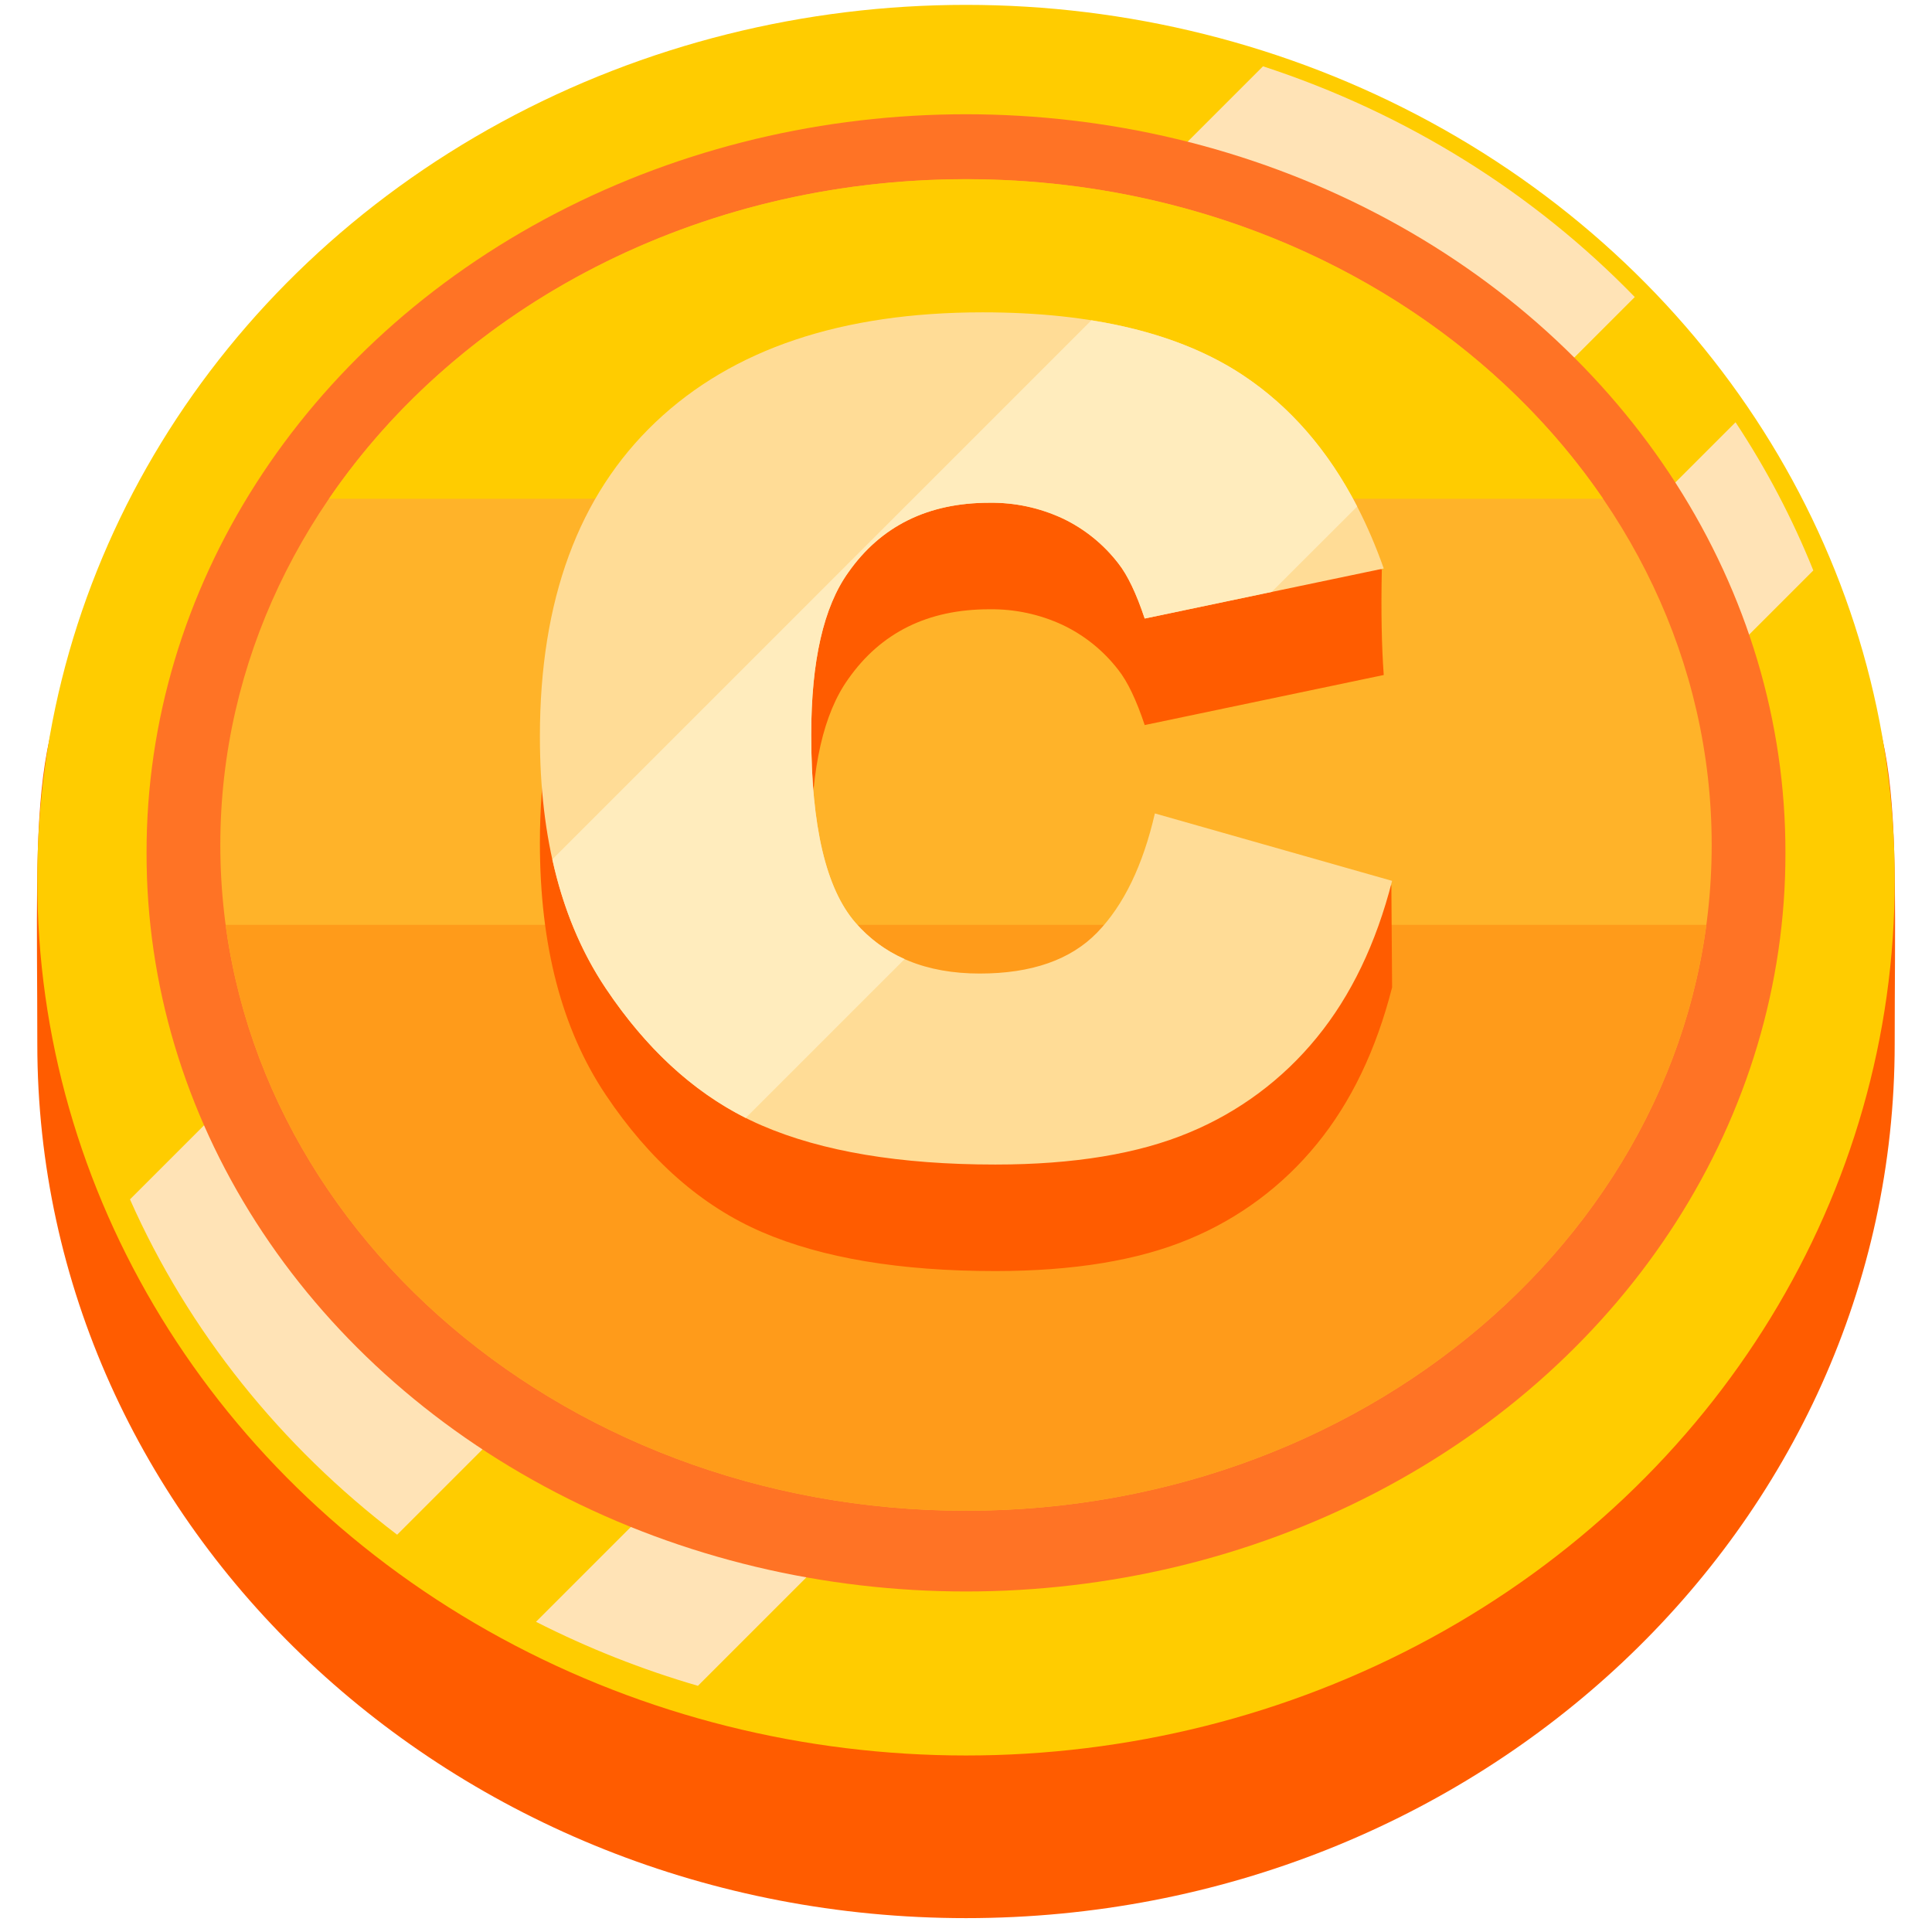
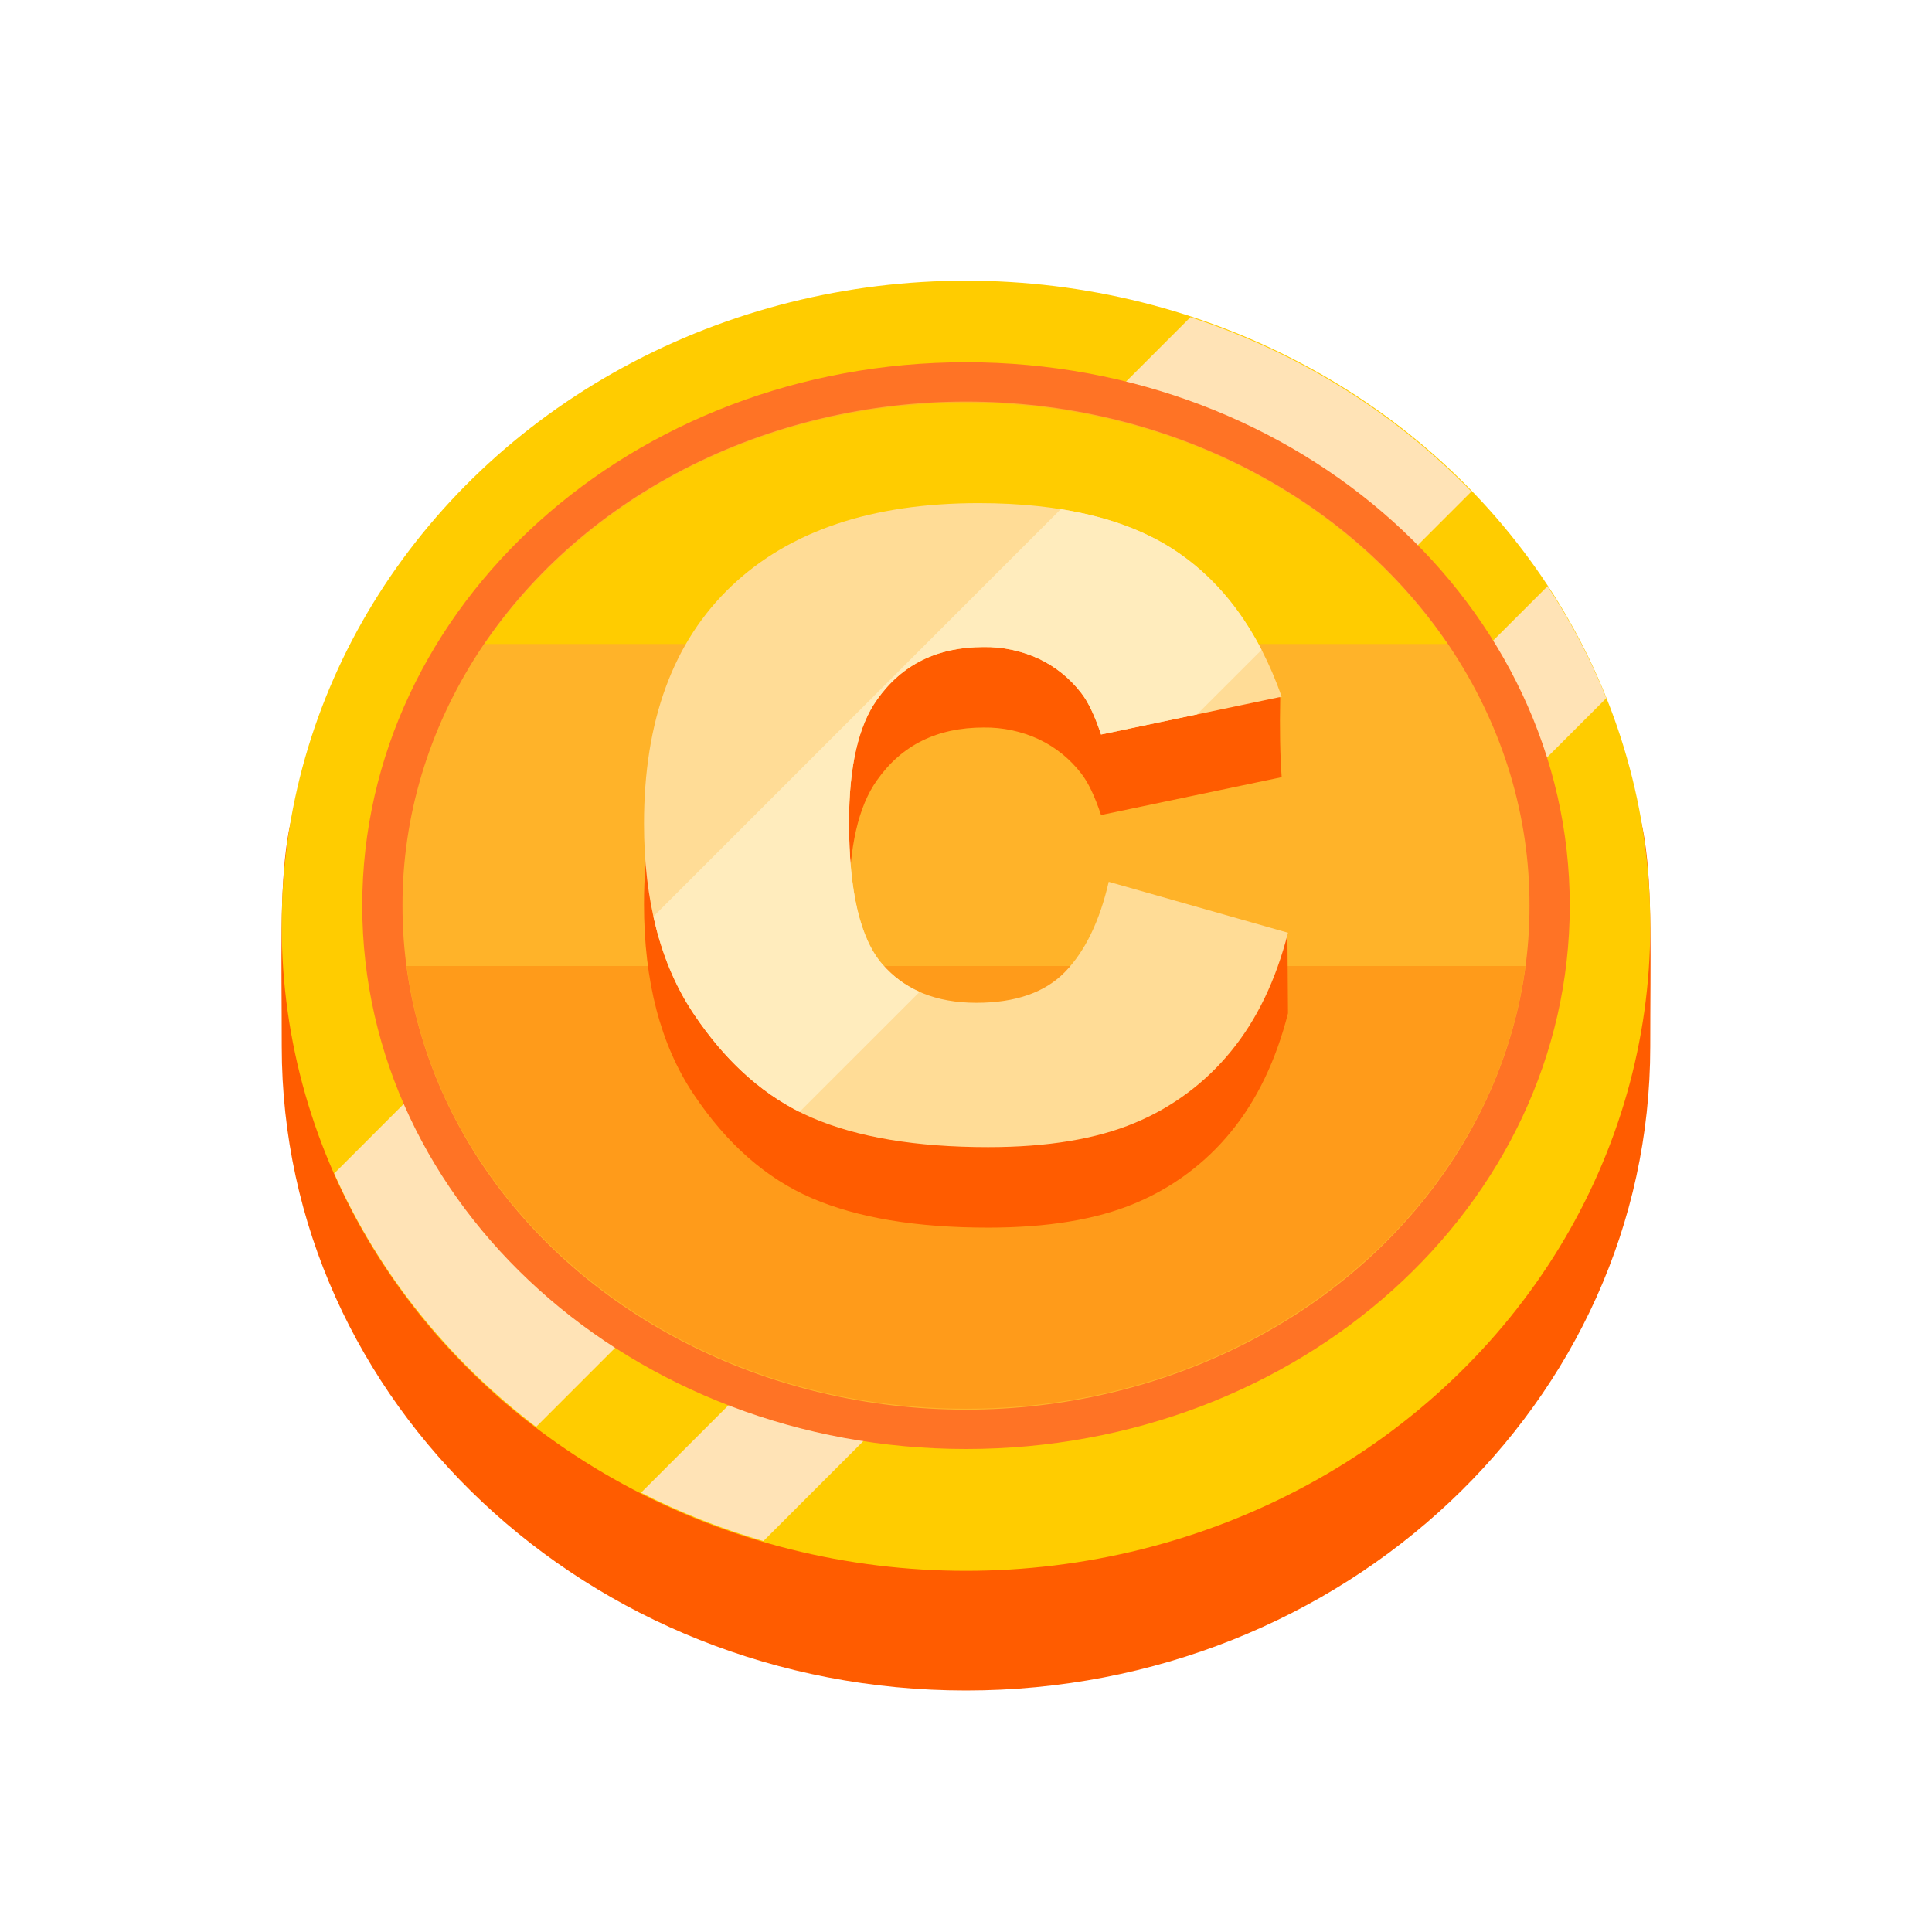
- <svg xmlns="http://www.w3.org/2000/svg" t="1642837539272" class="icon" viewBox="0 0 1024 1024" version="1.1" p-id="54596" width="200" height="200">
-   <path d="M512 1016.647c271.853 0 492.225-207.4 492.225-463.27s25.856-261.313-492.225-261.313S19.775 297.507 19.775 553.377s220.372 463.27 492.225 463.27z" fill="#FF5C00" p-id="54597" />
-   <path d="M19.775 466.514a492.225 463.27 0 1 0 984.449 0 492.225 463.27 0 1 0-984.449 0Z" fill="#FFCC00" p-id="54598" />
-   <path d="M919.875 223.809a439.719 439.719 0 0 1 41.217 78.537L369.916 893.522a493.752 493.752 0 0 1-85.821-33.933z m-250.461-188.665c76.251 24.899 143.75 67.386 197.049 122.295L210.498 813.432c-61.627-46.919-110.664-107.869-141.604-177.739z" fill="#FFE3B6" p-id="54599" />
-   <path d="M77.684 452.037a434.316 390.884 0 1 0 868.631 0 434.316 390.884 0 1 0-868.631 0Z" fill="#FF7325" p-id="54600" />
-   <path d="M116.773 447.847a395.227 352.882 0 1 0 790.455 0 395.227 352.882 0 1 0-790.455 0Z" fill="#FFB329" p-id="54601" />
-   <path d="M904.404 490.193c-23.431 174.916-190.189 310.536-392.404 310.536s-368.973-135.619-392.404-310.536z" fill="#FF9B1A" p-id="54602" />
-   <path d="M512 94.965c143.016 0 268.275 67.81 337.665 169.383H174.363c69.391-101.573 194.649-169.383 337.665-169.383z" fill="#FFCC00" p-id="54603" />
-   <path d="M612.105 487.595l125.344-18.435 0.395 54.174c-8.469 33.143-21.738 60.837-39.918 83.054a171.924 171.924 0 0 1-67.612 50.335c-26.932 11.292-61.204 16.967-102.787 16.967-50.476 0-91.693-6.888-123.706-20.693-31.985-13.805-59.595-38.055-82.828-72.807-23.234-34.724-34.836-79.187-34.836-133.389 0-72.27 20.439-127.771 61.288-166.588 40.878-38.817 98.666-58.211 173.42-58.211 58.494 0 104.481 11.123 137.963 33.34 13.184 8.751 37.716 24.278 73.569 46.58-0.452 21.794-0.113 40.426 1.016 55.84l-126.699 26.537c-4.432-13.325-9.09-23.036-13.946-29.19a81.36 81.36 0 0 0-29.444-23.827 89.096 89.096 0 0 0-38.958-8.356c-32.522 0-57.449 12.309-74.754 36.926-13.099 18.265-19.648 46.947-19.648 86.047 0 48.444 7.82 81.643 23.431 99.597 15.64 17.983 37.603 26.96 65.89 26.96 27.44 0 48.19-7.255 62.248-21.738 14.031-14.482 24.222-35.542 30.574-63.123z" fill="#FF5C00" p-id="54604" />
-   <path d="M612.105 431.134L737.844 466.874c-8.469 33.143-21.738 60.837-39.918 83.054a171.924 171.924 0 0 1-67.612 50.335c-26.932 11.292-61.204 16.967-102.787 16.967-50.476 0-91.693-6.888-123.706-20.693-31.985-13.805-59.595-38.055-82.828-72.807-23.234-34.724-34.836-79.187-34.836-133.389 0-72.27 20.439-127.771 61.288-166.588 40.878-38.817 98.666-58.211 173.42-58.211 58.494 0 104.481 11.123 137.963 33.34 33.453 22.246 58.324 56.376 74.585 102.42l-126.699 26.537c-4.432-13.325-9.09-23.036-13.946-29.19a81.36 81.36 0 0 0-29.444-23.827 89.096 89.096 0 0 0-38.958-8.356c-32.522 0-57.449 12.309-74.754 36.926-13.099 18.265-19.648 46.947-19.648 86.047 0 48.444 7.82 81.643 23.431 99.597 15.64 17.983 37.603 26.96 65.89 26.96 27.44 0 48.19-7.255 62.248-21.738 14.031-14.482 24.222-35.542 30.574-63.123z" fill="#FFDC96" p-id="54605" />
-   <path d="M658.799 198.882c24.956 16.571 45.141 39.777 60.526 69.588l-45.31 45.254-67.302 14.115c-4.432-13.325-9.09-23.036-13.946-29.19a81.36 81.36 0 0 0-29.444-23.827 89.096 89.096 0 0 0-38.958-8.356c-32.522 0-57.449 12.309-74.754 36.926-13.099 18.265-19.648 46.947-19.648 86.047 0 48.444 7.82 81.643 23.431 99.597 7.312 8.413 15.978 14.849 26.057 19.31l-84.212 84.183c-28.372-14.285-53.13-37.208-74.246-68.798-13.127-19.648-22.556-42.374-28.231-68.261l285.693-285.693c31.985 5.081 58.776 14.793 80.372 29.106z" fill="#FFECBD" p-id="54606" />
+ <svg xmlns="http://www.w3.org/2000/svg" t="1669604957686" class="icon" viewBox="0 0 1024 1024" version="1.1" p-id="23262" width="200" height="200">
+   <path d="M512 896c200.299 0 362.667-152.811 362.667-341.333s19.051-192.533-362.667-192.533S149.333 366.144 149.333 554.667s162.368 341.333 362.667 341.333z" fill="#FF5C00" p-id="23263" />
+   <path d="M149.333 490.667a362.667 341.333 0 1 0 725.333 0 362.667 341.333 0 1 0-725.333 0Z" fill="#FFCC00" p-id="23264" />
+   <path d="M820.224 310.699a332.288 332.288 0 0 1 31.147 59.349L404.629 816.789a373.12 373.12 0 0 1-64.853-25.643z m-189.269-142.571c57.621 18.816 108.629 50.923 148.907 92.416L284.16 756.267c-46.571-35.456-83.627-81.515-107.008-134.315z" fill="#FFE3B6" p-id="23265" />
+   <path d="M192 480a320 288 0 1 0 640 0 320 288 0 1 0-640 0Z" fill="#FF7325" p-id="23266" />
+   <path d="M213.333 480a298.667 266.667 0 1 0 597.333 0 298.667 266.667 0 1 0-597.333 0Z" fill="#FFB329" p-id="23267" />
+   <path d="M808.533 512c-17.707 132.181-143.723 234.667-296.533 234.667s-278.827-102.485-296.533-234.667z" fill="#FF9B1A" p-id="23268" />
+   <path d="M512 213.333c108.075 0 202.731 51.243 255.168 128H256.853c52.437-76.757 147.093-128 255.168-128z" fill="#FFCC00" p-id="23269" />
+   <path d="M587.648 510.037l94.72-13.931 0.299 40.939c-6.4 25.045-16.427 45.973-30.165 62.763a129.92 129.92 0 0 1-51.093 38.037c-20.352 8.533-46.251 12.821-77.675 12.821-38.144 0-69.291-5.205-93.483-15.637-24.171-10.432-45.035-28.757-62.592-55.019-17.557-26.24-26.325-59.84-26.325-100.8 0-54.613 15.445-96.555 46.315-125.888 30.891-29.333 74.56-43.989 131.051-43.989 44.203 0 78.955 8.405 104.256 25.195 9.963 6.613 28.501 18.347 55.595 35.2-0.341 16.469-0.085 30.549 0.768 42.197l-95.744 20.053c-3.349-10.069-6.869-17.408-10.539-22.059a61.483 61.483 0 0 0-22.251-18.005 67.328 67.328 0 0 0-29.44-6.315c-24.576 0-43.413 9.301-56.491 27.904-9.899 13.803-14.848 35.477-14.848 65.024 0 36.608 5.909 61.696 17.707 75.264 11.819 13.589 28.416 20.373 49.792 20.373 20.736 0 36.416-5.483 47.04-16.427 10.603-10.944 18.304-26.859 23.104-47.701z" fill="#FF5C00" p-id="23270" />
+   <path d="M587.648 467.371L682.667 494.379c-6.4 25.045-16.427 45.973-30.165 62.763a129.92 129.92 0 0 1-51.093 38.037c-20.352 8.533-46.251 12.821-77.675 12.821-38.144 0-69.291-5.205-93.483-15.637-24.171-10.432-45.035-28.757-62.592-55.019-17.557-26.24-26.325-59.84-26.325-100.8 0-54.613 15.445-96.555 46.315-125.888 30.891-29.333 74.56-43.989 131.051-43.989 44.203 0 78.955 8.405 104.256 25.195 25.28 16.811 44.075 42.603 56.363 77.397l-95.744 20.053c-3.349-10.069-6.869-17.408-10.539-22.059a61.483 61.483 0 0 0-22.251-18.005 67.328 67.328 0 0 0-29.44-6.315c-24.576 0-43.413 9.301-56.491 27.904-9.899 13.803-14.848 35.477-14.848 65.024 0 36.608 5.909 61.696 17.707 75.264 11.819 13.589 28.416 20.373 49.792 20.373 20.736 0 36.416-5.483 47.04-16.427 10.603-10.944 18.304-26.859 23.104-47.701z" fill="#FFDC96" p-id="23271" />
+   <path d="M622.933 291.861c18.859 12.523 34.112 30.059 45.739 52.587l-34.24 34.197-50.859 10.667c-3.349-10.069-6.869-17.408-10.539-22.059a61.483 61.483 0 0 0-22.251-18.005 67.328 67.328 0 0 0-29.44-6.315c-24.576 0-43.413 9.301-56.491 27.904-9.899 13.803-14.848 35.477-14.848 65.024 0 36.608 5.909 61.696 17.707 75.264 5.525 6.357 12.075 11.221 19.691 14.592l-63.637 63.616c-21.44-10.795-40.149-28.117-56.107-51.989-9.92-14.848-17.045-32.021-21.333-51.584l215.893-215.893c24.171 3.84 44.416 11.179 60.736 21.995z" fill="#FFECBD" p-id="23272" />
</svg>
